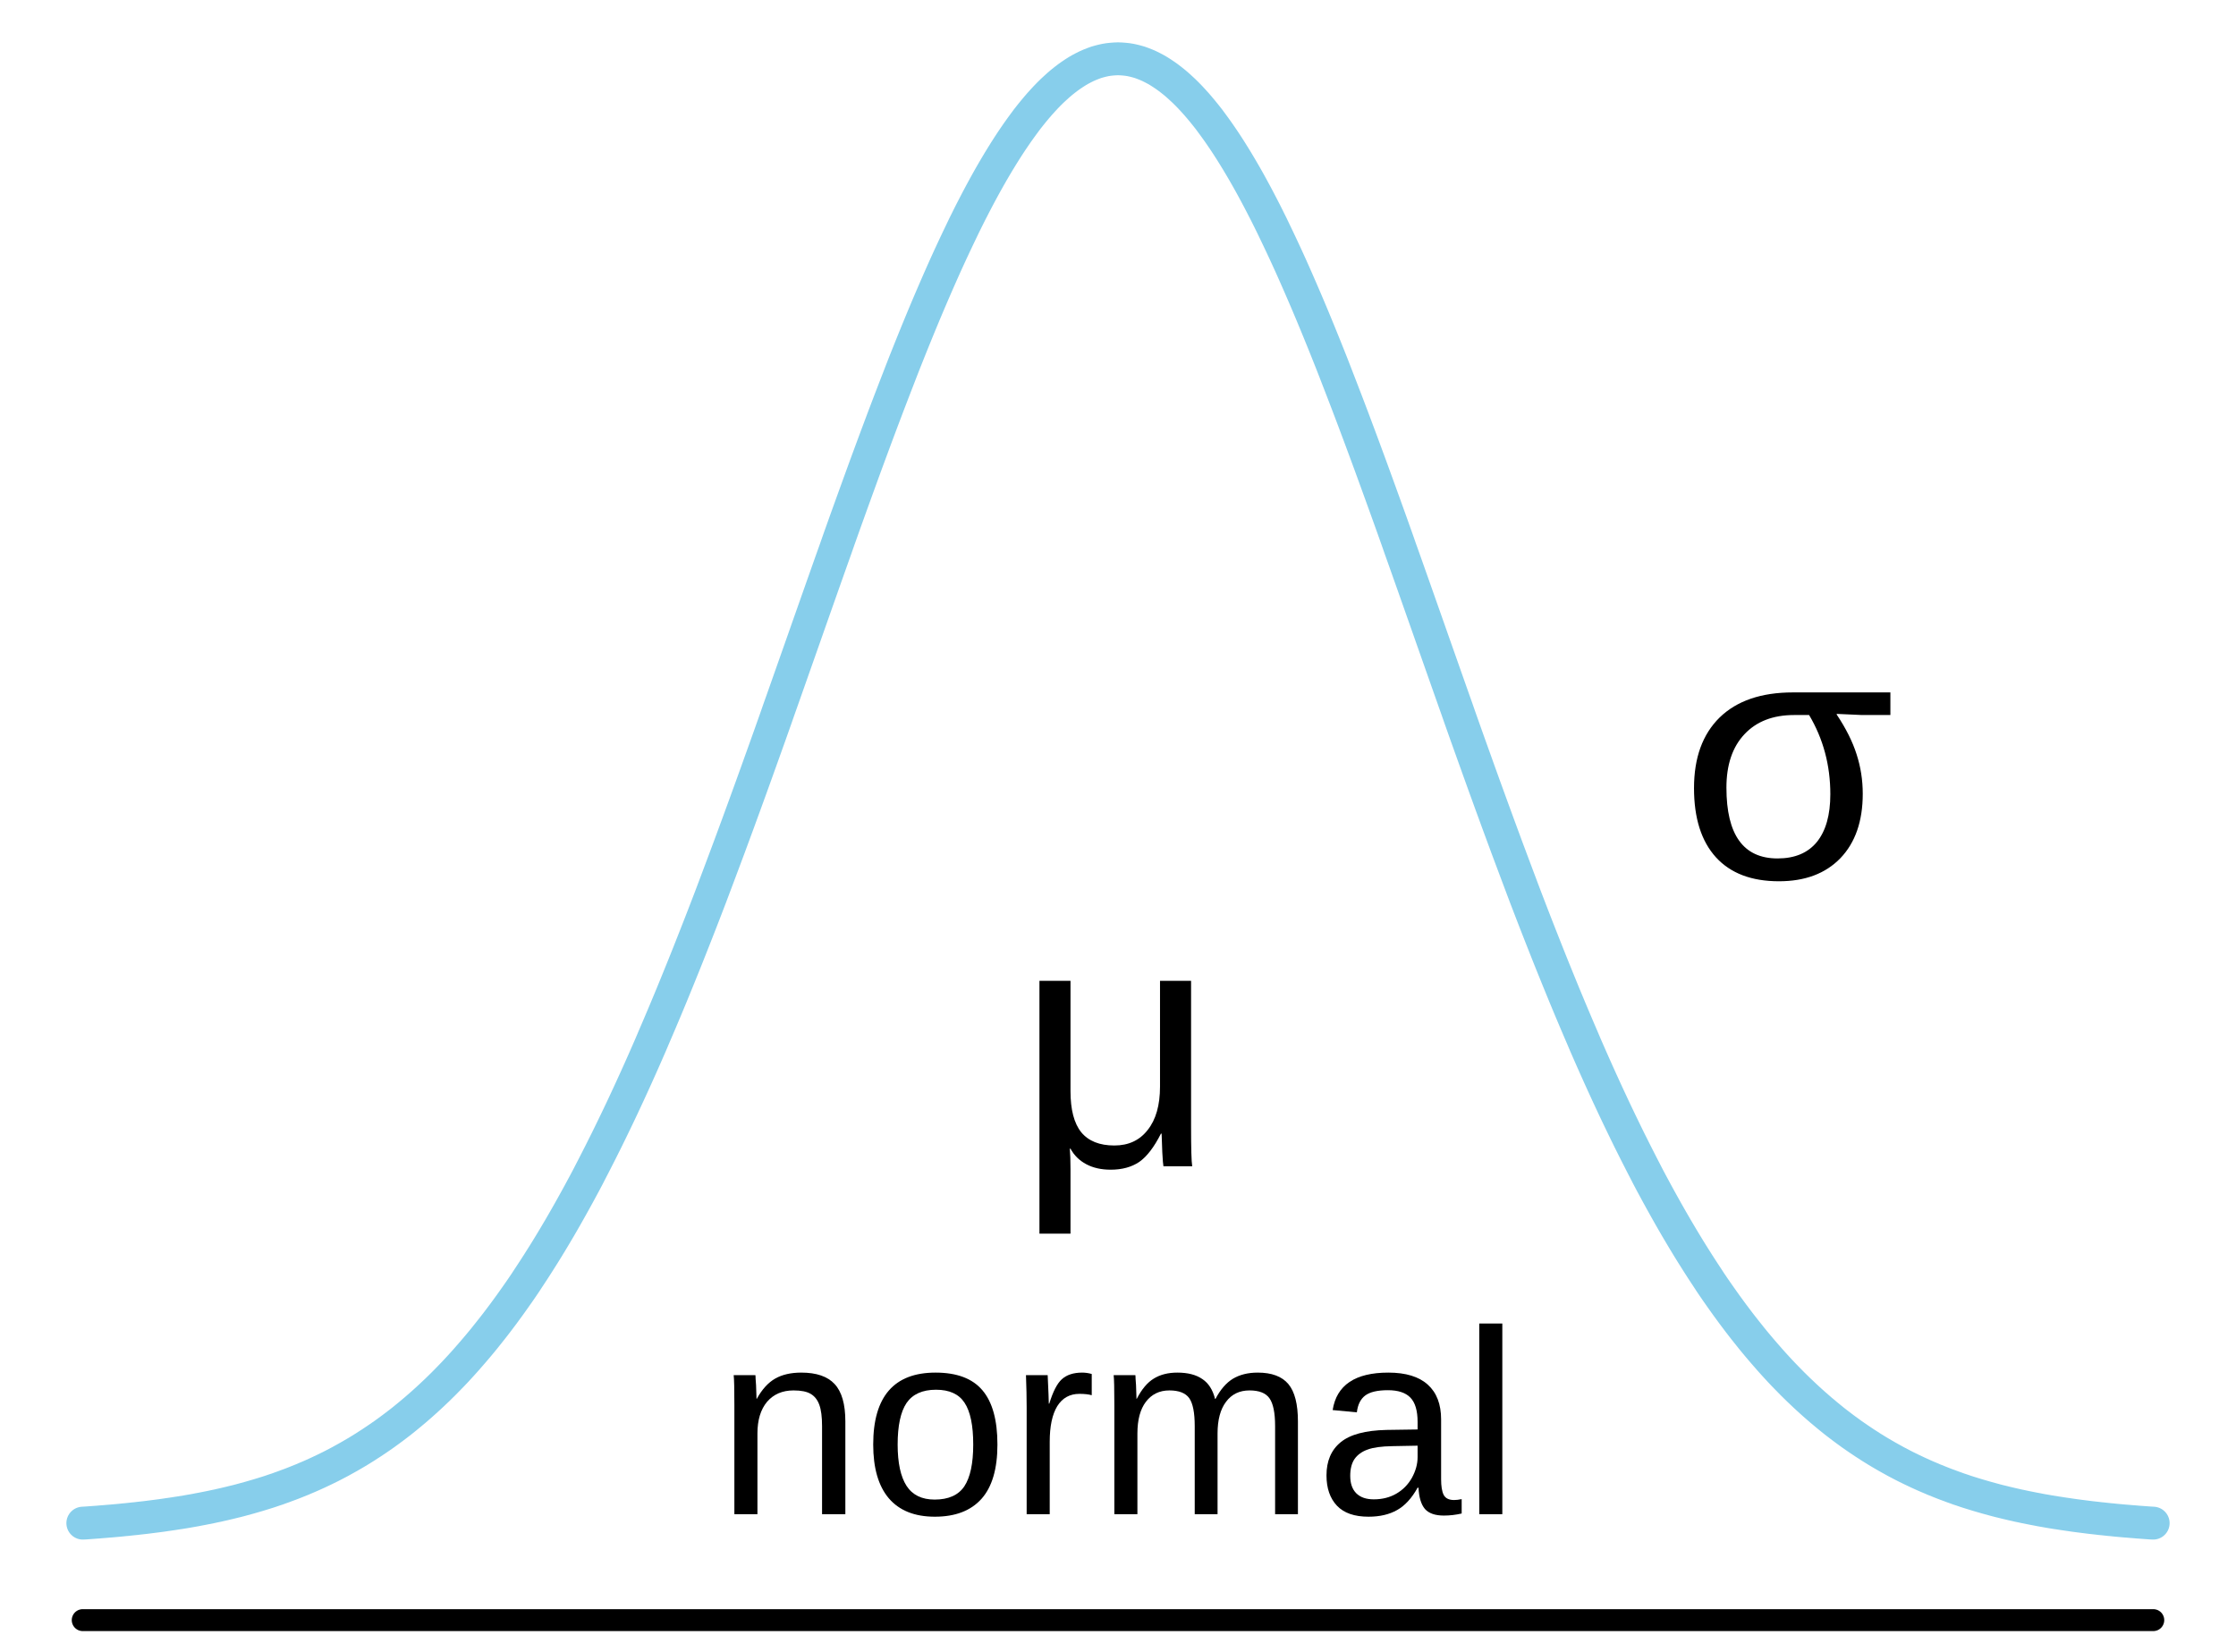
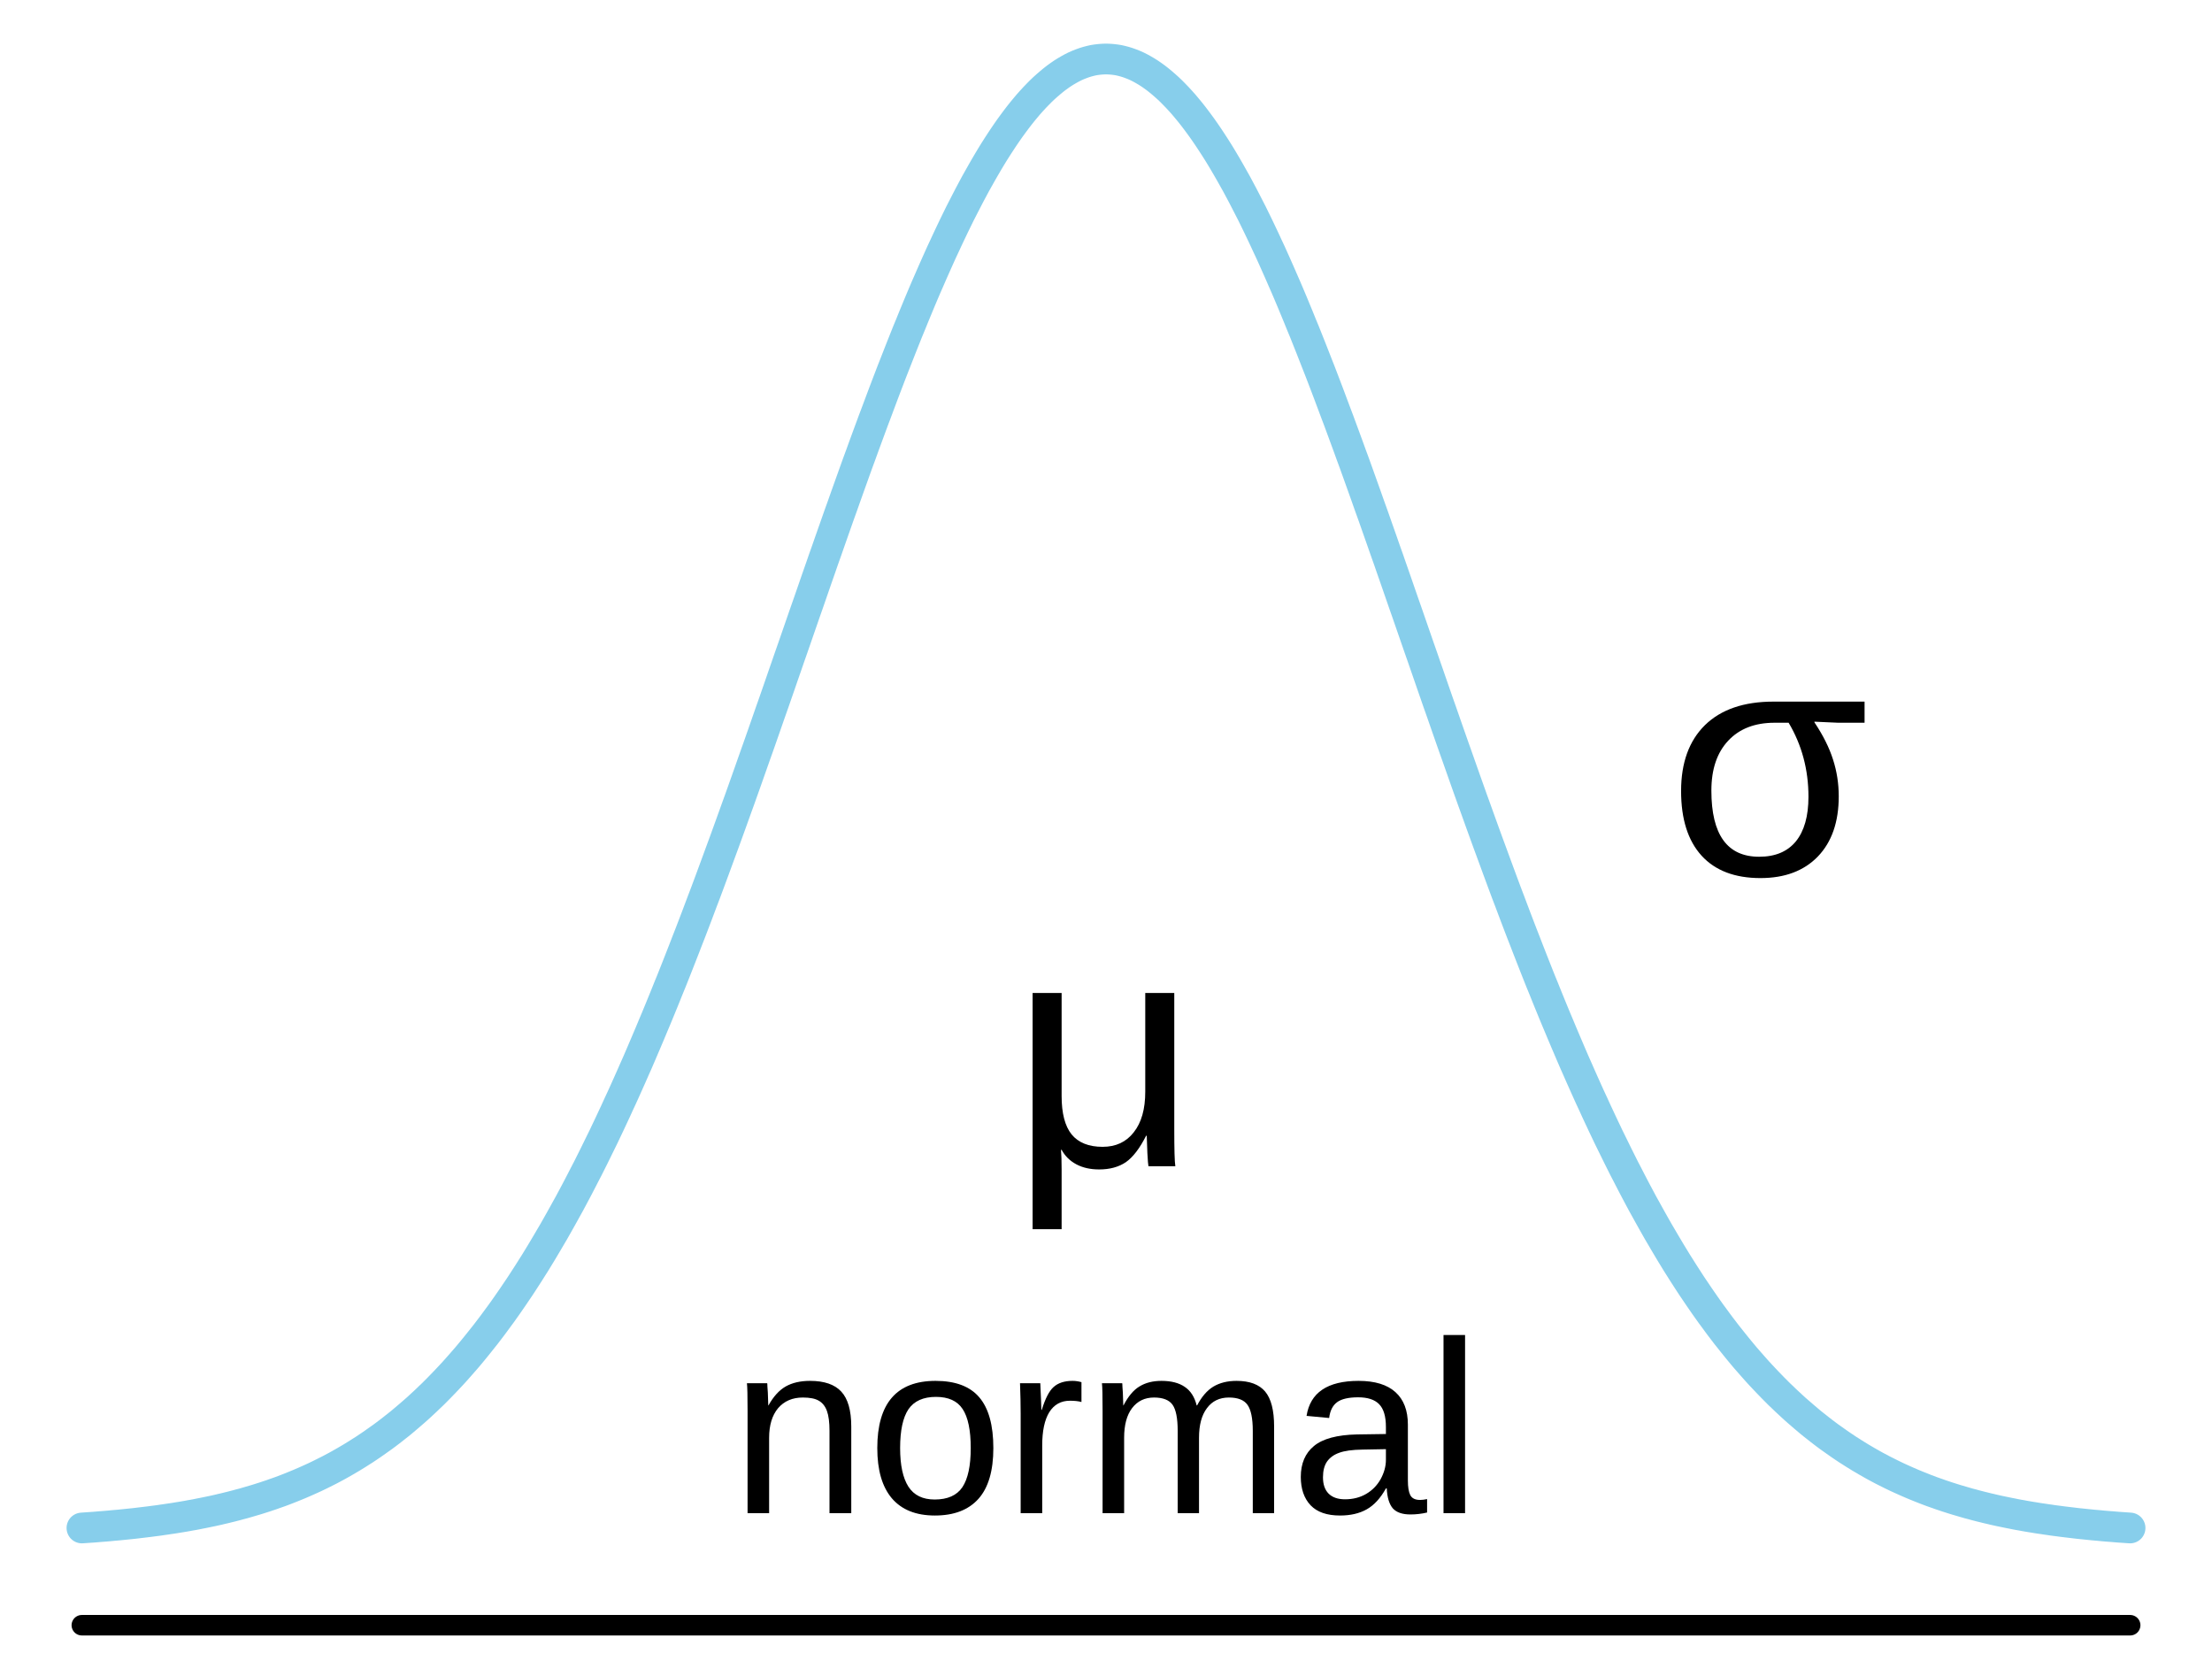
- <svg xmlns="http://www.w3.org/2000/svg" xmlns:xlink="http://www.w3.org/1999/xlink" width="153pt" height="113pt" viewBox="0 0 153 113" version="1.1">
+ <svg xmlns="http://www.w3.org/2000/svg" xmlns:xlink="http://www.w3.org/1999/xlink" width="162pt" height="121pt" viewBox="0 0 162 121" version="1.1">
  <defs>
    <g>
      <symbol overflow="visible" id="glyph0-0">
        <path style="stroke:none;" d="M 1.797 -12.391 L 11.688 -12.391 L 11.688 0 L 1.797 0 Z M 2.469 -11.719 L 2.469 -0.672 L 11.016 -0.672 L 11.016 -11.719 Z M 2.469 -11.719 " />
      </symbol>
      <symbol overflow="visible" id="glyph0-1">
        <path style="stroke:none;" d="M 7.25 0 L 7.25 -6.031 C 7.25 -6.656 7.188 -7.141 7.062 -7.484 C 6.938 -7.828 6.738 -8.078 6.469 -8.234 C 6.207 -8.391 5.816 -8.469 5.297 -8.469 C 4.535 -8.469 3.93 -8.207 3.484 -7.688 C 3.047 -7.164 2.828 -6.441 2.828 -5.516 L 2.828 0 L 1.25 0 L 1.25 -7.484 C 1.25 -8.586 1.234 -9.266 1.203 -9.516 L 2.688 -9.516 C 2.695 -9.484 2.703 -9.398 2.703 -9.266 C 2.711 -9.141 2.723 -8.992 2.734 -8.828 C 2.742 -8.66 2.754 -8.348 2.766 -7.891 L 2.781 -7.891 C 3.145 -8.547 3.566 -9.008 4.047 -9.281 C 4.523 -9.551 5.117 -9.688 5.828 -9.688 C 6.867 -9.688 7.629 -9.426 8.109 -8.906 C 8.598 -8.383 8.844 -7.531 8.844 -6.344 L 8.844 0 Z M 7.25 0 " />
      </symbol>
      <symbol overflow="visible" id="glyph0-2">
        <path style="stroke:none;" d="M 9.25 -4.766 C 9.25 -3.098 8.883 -1.859 8.156 -1.047 C 7.426 -0.234 6.363 0.172 4.969 0.172 C 3.582 0.172 2.531 -0.25 1.812 -1.094 C 1.102 -1.938 0.75 -3.16 0.75 -4.766 C 0.75 -8.047 2.172 -9.688 5.016 -9.688 C 6.473 -9.688 7.539 -9.285 8.219 -8.484 C 8.906 -7.68 9.25 -6.441 9.25 -4.766 Z M 7.594 -4.766 C 7.594 -6.078 7.395 -7.031 7 -7.625 C 6.613 -8.219 5.961 -8.516 5.047 -8.516 C 4.117 -8.516 3.445 -8.211 3.031 -7.609 C 2.625 -7.004 2.422 -6.055 2.422 -4.766 C 2.422 -3.516 2.625 -2.57 3.031 -1.938 C 3.438 -1.312 4.078 -1 4.953 -1 C 5.898 -1 6.578 -1.301 6.984 -1.906 C 7.391 -2.52 7.594 -3.473 7.594 -4.766 Z M 7.594 -4.766 " />
      </symbol>
      <symbol overflow="visible" id="glyph0-3">
        <path style="stroke:none;" d="M 1.25 0 L 1.25 -7.297 C 1.25 -7.961 1.234 -8.703 1.203 -9.516 L 2.688 -9.516 C 2.738 -8.43 2.766 -7.781 2.766 -7.562 L 2.797 -7.562 C 3.047 -8.383 3.332 -8.941 3.656 -9.234 C 3.988 -9.535 4.453 -9.688 5.047 -9.688 C 5.266 -9.688 5.484 -9.656 5.703 -9.594 L 5.703 -8.141 C 5.484 -8.203 5.203 -8.234 4.859 -8.234 C 4.203 -8.234 3.695 -7.953 3.344 -7.391 C 3 -6.828 2.828 -6.016 2.828 -4.953 L 2.828 0 Z M 1.25 0 " />
      </symbol>
      <symbol overflow="visible" id="glyph0-4">
        <path style="stroke:none;" d="M 6.75 0 L 6.75 -6.031 C 6.75 -6.945 6.625 -7.582 6.375 -7.938 C 6.125 -8.289 5.672 -8.469 5.016 -8.469 C 4.336 -8.469 3.801 -8.207 3.406 -7.688 C 3.02 -7.176 2.828 -6.453 2.828 -5.516 L 2.828 0 L 1.25 0 L 1.25 -7.484 C 1.25 -8.586 1.234 -9.266 1.203 -9.516 L 2.688 -9.516 C 2.695 -9.484 2.703 -9.398 2.703 -9.266 C 2.711 -9.141 2.723 -8.992 2.734 -8.828 C 2.742 -8.66 2.754 -8.348 2.766 -7.891 L 2.781 -7.891 C 3.125 -8.555 3.516 -9.02 3.953 -9.281 C 4.391 -9.551 4.926 -9.688 5.562 -9.688 C 6.281 -9.688 6.848 -9.539 7.266 -9.25 C 7.691 -8.969 7.984 -8.516 8.141 -7.891 L 8.172 -7.891 C 8.504 -8.523 8.898 -8.984 9.359 -9.266 C 9.828 -9.547 10.395 -9.688 11.062 -9.688 C 12.02 -9.688 12.719 -9.426 13.156 -8.906 C 13.594 -8.383 13.812 -7.531 13.812 -6.344 L 13.812 0 L 12.25 0 L 12.25 -6.031 C 12.25 -6.945 12.117 -7.582 11.859 -7.938 C 11.609 -8.289 11.156 -8.469 10.5 -8.469 C 9.812 -8.469 9.273 -8.207 8.891 -7.688 C 8.504 -7.176 8.312 -6.453 8.312 -5.516 L 8.312 0 Z M 6.75 0 " />
      </symbol>
      <symbol overflow="visible" id="glyph0-5">
        <path style="stroke:none;" d="M 3.641 0.172 C 2.68 0.172 1.961 -0.078 1.484 -0.578 C 1.004 -1.086 0.766 -1.781 0.766 -2.656 C 0.766 -3.633 1.086 -4.391 1.734 -4.922 C 2.379 -5.453 3.426 -5.734 4.875 -5.766 L 7 -5.797 L 7 -6.312 C 7 -7.094 6.832 -7.648 6.5 -7.984 C 6.176 -8.316 5.664 -8.484 4.969 -8.484 C 4.258 -8.484 3.742 -8.363 3.422 -8.125 C 3.098 -7.883 2.906 -7.5 2.844 -6.969 L 1.188 -7.125 C 1.457 -8.832 2.727 -9.688 5 -9.688 C 6.195 -9.688 7.098 -9.41 7.703 -8.859 C 8.305 -8.316 8.609 -7.523 8.609 -6.484 L 8.609 -2.391 C 8.609 -1.922 8.664 -1.566 8.781 -1.328 C 8.906 -1.086 9.145 -0.969 9.5 -0.969 C 9.645 -0.969 9.816 -0.988 10.016 -1.031 L 10.016 -0.047 C 9.609 0.047 9.203 0.094 8.797 0.094 C 8.203 0.094 7.77 -0.055 7.5 -0.359 C 7.238 -0.672 7.094 -1.156 7.062 -1.812 L 7 -1.812 C 6.602 -1.094 6.133 -0.582 5.594 -0.281 C 5.062 0.02 4.41 0.172 3.641 0.172 Z M 4 -1.016 C 4.582 -1.016 5.098 -1.145 5.547 -1.406 C 5.992 -1.664 6.348 -2.023 6.609 -2.484 C 6.867 -2.953 7 -3.426 7 -3.906 L 7 -4.688 L 5.281 -4.656 C 4.531 -4.645 3.961 -4.566 3.578 -4.422 C 3.191 -4.285 2.895 -4.07 2.688 -3.781 C 2.488 -3.488 2.391 -3.102 2.391 -2.625 C 2.391 -2.113 2.523 -1.719 2.797 -1.438 C 3.078 -1.156 3.477 -1.016 4 -1.016 Z M 4 -1.016 " />
      </symbol>
      <symbol overflow="visible" id="glyph0-6">
        <path style="stroke:none;" d="M 1.219 0 L 1.219 -13.047 L 2.797 -13.047 L 2.797 0 Z M 1.219 0 " />
      </symbol>
      <symbol overflow="visible" id="glyph1-0">
        <path style="stroke:none;" d="M 2.406 -16.516 L 15.594 -16.516 L 15.594 0 L 2.406 0 Z M 3.297 -15.625 L 3.297 -0.891 L 14.703 -0.891 L 14.703 -15.625 Z M 3.297 -15.625 " />
      </symbol>
      <symbol overflow="visible" id="glyph1-1">
        <path style="stroke:none;" d="M 10.109 0 C 10.086 -0.094 10.062 -0.41 10.031 -0.953 C 10.008 -1.492 9.992 -1.922 9.984 -2.234 L 9.938 -2.234 C 9.469 -1.305 8.973 -0.66 8.453 -0.297 C 7.93 0.055 7.281 0.234 6.5 0.234 C 5.852 0.234 5.297 0.109 4.828 -0.141 C 4.359 -0.391 4 -0.742 3.75 -1.203 L 3.703 -1.203 C 3.734 -0.859 3.75 -0.379 3.75 0.234 L 3.75 4.609 L 1.625 4.609 L 1.625 -12.688 L 3.75 -12.688 L 3.75 -5.141 C 3.75 -3.879 3.992 -2.941 4.484 -2.328 C 4.984 -1.723 5.738 -1.422 6.75 -1.422 C 7.719 -1.422 8.477 -1.773 9.031 -2.484 C 9.594 -3.191 9.875 -4.18 9.875 -5.453 L 9.875 -12.688 L 12 -12.688 L 12 -2.734 C 12 -1.242 12.023 -0.332 12.078 0 Z M 10.109 0 " />
      </symbol>
      <symbol overflow="visible" id="glyph1-2">
        <path style="stroke:none;" d="M 12.562 -5.75 C 12.562 -3.875 12.051 -2.406 11.031 -1.344 C 10.008 -0.289 8.609 0.234 6.828 0.234 C 4.953 0.234 3.516 -0.312 2.516 -1.406 C 1.516 -2.508 1.016 -4.086 1.016 -6.141 C 1.016 -8.211 1.598 -9.82 2.766 -10.969 C 3.941 -12.113 5.613 -12.688 7.781 -12.688 L 14.453 -12.688 L 14.453 -11.141 L 12.516 -11.141 L 10.781 -11.219 L 10.781 -11.172 C 11.414 -10.223 11.867 -9.316 12.141 -8.453 C 12.422 -7.586 12.562 -6.688 12.562 -5.75 Z M 10.344 -5.719 C 10.344 -7.707 9.859 -9.516 8.891 -11.141 L 7.859 -11.141 C 6.422 -11.141 5.289 -10.703 4.469 -9.828 C 3.645 -8.953 3.234 -7.734 3.234 -6.172 C 3.234 -2.941 4.398 -1.328 6.734 -1.328 C 7.91 -1.328 8.805 -1.703 9.422 -2.453 C 10.035 -3.211 10.344 -4.301 10.344 -5.719 Z M 10.344 -5.719 " />
      </symbol>
    </g>
  </defs>
-   <g id="surface71">
-     <rect x="0" y="0" width="153" height="113" style="fill:rgb(100%,100%,100%);fill-opacity:1;stroke:none;" />
-     <path style="fill:none;stroke-width:2.25;stroke-linecap:round;stroke-linejoin:round;stroke:rgb(52.941%,80.784%,92.157%);stroke-opacity:1;stroke-miterlimit:10;" d="M 5.668 104.219 L 5.883 104.207 L 6.312 104.176 L 6.523 104.16 L 6.738 104.145 L 6.953 104.125 L 7.168 104.109 L 7.383 104.09 L 7.598 104.074 L 8.242 104.016 L 8.457 103.992 L 8.672 103.973 L 9.102 103.926 L 9.316 103.906 L 9.531 103.879 L 9.961 103.832 L 10.605 103.75 L 10.816 103.723 L 11.031 103.695 L 11.891 103.57 L 12.105 103.535 L 12.32 103.504 L 12.75 103.434 L 12.965 103.395 L 13.18 103.359 L 13.395 103.32 L 13.609 103.277 L 13.824 103.238 L 14.469 103.109 L 14.684 103.062 L 14.895 103.02 L 15.109 102.969 L 15.324 102.922 L 15.754 102.82 L 15.969 102.766 L 16.184 102.715 L 16.398 102.66 L 17.043 102.484 L 17.688 102.297 L 18.332 102.098 L 18.547 102.027 L 18.762 101.953 L 18.977 101.883 L 19.188 101.805 L 19.402 101.73 L 19.617 101.648 L 19.832 101.57 L 20.047 101.488 L 20.691 101.23 L 20.906 101.137 L 21.121 101.047 L 21.336 100.953 L 21.766 100.758 L 22.195 100.555 L 22.625 100.344 L 22.84 100.234 L 23.27 100.008 L 23.48 99.891 L 23.695 99.773 L 23.91 99.652 L 24.34 99.402 L 24.555 99.273 L 24.984 99.008 L 25.199 98.867 L 25.414 98.73 L 25.844 98.441 L 26.273 98.145 L 26.703 97.832 L 26.918 97.672 L 27.348 97.344 L 27.562 97.176 L 27.773 97.004 L 27.988 96.828 L 28.418 96.469 L 28.848 96.094 L 29.062 95.902 L 29.277 95.707 L 29.492 95.508 L 29.922 95.102 L 30.352 94.68 L 30.781 94.242 L 30.996 94.02 L 31.211 93.793 L 31.641 93.324 L 31.855 93.086 L 32.066 92.844 L 32.281 92.598 L 32.496 92.348 L 32.711 92.094 L 32.926 91.836 L 33.141 91.574 L 33.57 91.035 L 33.785 90.762 L 34 90.484 L 34.43 89.914 L 34.859 89.328 L 35.074 89.027 L 35.504 88.418 L 35.719 88.105 L 35.934 87.789 L 36.145 87.465 L 36.359 87.141 L 36.574 86.812 L 36.789 86.477 L 37.219 85.797 L 37.434 85.449 L 37.648 85.098 L 37.863 84.742 L 38.293 84.016 L 38.508 83.645 L 38.723 83.27 L 38.938 82.891 L 39.152 82.508 L 39.367 82.121 L 39.582 81.73 L 40.012 80.934 L 40.227 80.527 L 40.438 80.117 L 40.652 79.703 L 41.082 78.859 L 41.512 78 L 41.727 77.562 L 41.941 77.121 L 42.156 76.676 L 42.371 76.227 L 42.586 75.773 L 43.016 74.852 L 43.445 73.914 L 43.66 73.438 L 43.875 72.957 L 44.09 72.473 L 44.305 71.984 L 44.52 71.492 L 44.73 70.996 L 44.945 70.496 L 45.16 69.992 L 45.375 69.484 L 45.59 68.973 L 45.805 68.457 L 46.02 67.938 L 46.234 67.414 L 46.449 66.887 L 46.879 65.824 L 47.094 65.285 L 47.523 64.199 L 47.738 63.652 L 47.953 63.102 L 48.168 62.547 L 48.598 61.43 L 48.812 60.863 L 49.023 60.301 L 49.238 59.73 L 49.883 58.008 L 50.527 56.262 L 50.742 55.672 L 50.957 55.086 L 51.172 54.492 L 51.387 53.902 L 51.602 53.305 L 51.816 52.711 L 52.031 52.109 L 52.246 51.512 L 52.676 50.309 L 53.105 49.098 L 53.316 48.492 L 53.531 47.887 L 55.035 43.621 L 55.25 43.008 L 56.324 39.961 L 56.539 39.355 L 56.754 38.746 L 56.969 38.141 L 57.184 37.539 L 57.395 36.934 L 57.824 35.73 L 58.254 34.535 L 58.684 33.348 L 59.113 32.168 L 59.328 31.582 L 59.758 30.418 L 59.973 29.84 L 60.188 29.266 L 60.402 28.695 L 60.832 27.562 L 61.262 26.445 L 61.477 25.891 L 61.688 25.344 L 61.902 24.797 L 62.332 23.719 L 62.547 23.188 L 62.762 22.66 L 62.977 22.137 L 63.191 21.621 L 63.406 21.109 L 63.621 20.602 L 63.836 20.102 L 64.051 19.605 L 64.266 19.113 L 64.48 18.629 L 64.695 18.148 L 64.91 17.676 L 65.125 17.211 L 65.34 16.75 L 65.555 16.297 L 65.77 15.848 L 65.98 15.41 L 66.195 14.977 L 66.41 14.547 L 66.625 14.129 L 66.84 13.715 L 67.055 13.309 L 67.27 12.91 L 67.484 12.52 L 67.699 12.137 L 67.914 11.762 L 68.129 11.395 L 68.344 11.035 L 68.559 10.684 L 68.773 10.34 L 68.988 10.004 L 69.203 9.676 L 69.418 9.359 L 69.633 9.047 L 69.848 8.746 L 70.062 8.453 L 70.273 8.168 L 70.488 7.895 L 70.703 7.629 L 70.918 7.371 L 71.133 7.121 L 71.348 6.883 L 71.562 6.652 L 71.777 6.43 L 71.992 6.219 L 72.207 6.02 L 72.422 5.824 L 72.637 5.641 L 72.852 5.469 L 73.066 5.305 L 73.281 5.152 L 73.496 5.008 L 73.711 4.871 L 73.926 4.746 L 74.141 4.633 L 74.355 4.527 L 74.566 4.434 L 74.781 4.348 L 74.996 4.27 L 75.211 4.207 L 75.426 4.152 L 75.641 4.105 L 75.855 4.07 L 76.07 4.047 L 76.285 4.031 L 76.5 4.023 L 76.715 4.031 L 76.93 4.047 L 77.145 4.07 L 77.359 4.105 L 77.574 4.152 L 77.789 4.207 L 78.004 4.27 L 78.219 4.348 L 78.434 4.434 L 78.645 4.527 L 78.859 4.633 L 79.074 4.746 L 79.289 4.871 L 79.504 5.008 L 79.719 5.152 L 79.934 5.305 L 80.148 5.469 L 80.363 5.641 L 80.578 5.824 L 80.793 6.02 L 81.008 6.219 L 81.223 6.43 L 81.438 6.652 L 81.652 6.883 L 81.867 7.121 L 82.082 7.371 L 82.297 7.629 L 82.512 7.895 L 82.727 8.168 L 82.938 8.453 L 83.152 8.746 L 83.367 9.047 L 83.582 9.359 L 83.797 9.676 L 84.012 10.004 L 84.227 10.34 L 84.441 10.684 L 84.656 11.035 L 84.871 11.395 L 85.086 11.762 L 85.301 12.137 L 85.516 12.52 L 85.73 12.91 L 85.945 13.309 L 86.16 13.715 L 86.375 14.129 L 86.59 14.547 L 86.805 14.977 L 87.02 15.41 L 87.23 15.848 L 87.445 16.297 L 87.66 16.75 L 87.875 17.211 L 88.09 17.676 L 88.305 18.148 L 88.52 18.629 L 88.734 19.113 L 88.949 19.605 L 89.164 20.102 L 89.379 20.602 L 89.594 21.109 L 89.809 21.621 L 90.023 22.137 L 90.238 22.66 L 90.453 23.188 L 90.668 23.719 L 91.098 24.797 L 91.312 25.344 L 91.523 25.891 L 91.738 26.445 L 92.168 27.562 L 92.598 28.695 L 92.812 29.266 L 93.027 29.84 L 93.242 30.418 L 93.672 31.582 L 93.887 32.168 L 94.316 33.348 L 94.746 34.535 L 95.176 35.73 L 95.605 36.934 L 95.816 37.539 L 96.031 38.141 L 96.246 38.746 L 96.461 39.355 L 96.676 39.961 L 97.75 43.008 L 97.965 43.621 L 99.469 47.887 L 99.684 48.492 L 99.895 49.098 L 100.324 50.309 L 100.754 51.512 L 100.969 52.109 L 101.184 52.711 L 101.398 53.305 L 101.613 53.902 L 101.828 54.492 L 102.043 55.086 L 102.258 55.672 L 102.473 56.262 L 103.117 58.008 L 103.762 59.73 L 103.977 60.301 L 104.188 60.863 L 104.402 61.43 L 104.832 62.547 L 105.047 63.102 L 105.262 63.652 L 105.477 64.199 L 105.906 65.285 L 106.121 65.824 L 106.551 66.887 L 106.766 67.414 L 106.98 67.938 L 107.195 68.457 L 107.41 68.973 L 107.625 69.484 L 107.84 69.992 L 108.055 70.496 L 108.27 70.996 L 108.48 71.492 L 108.695 71.984 L 108.91 72.473 L 109.125 72.957 L 109.34 73.438 L 109.555 73.914 L 109.984 74.852 L 110.414 75.773 L 110.629 76.227 L 110.844 76.676 L 111.059 77.121 L 111.273 77.562 L 111.488 78 L 111.918 78.859 L 112.348 79.703 L 112.562 80.117 L 112.773 80.527 L 112.988 80.934 L 113.418 81.73 L 113.633 82.121 L 113.848 82.508 L 114.062 82.891 L 114.277 83.27 L 114.492 83.645 L 114.707 84.016 L 115.137 84.742 L 115.352 85.098 L 115.566 85.449 L 115.781 85.797 L 116.211 86.477 L 116.426 86.812 L 116.641 87.141 L 116.855 87.465 L 117.066 87.789 L 117.281 88.105 L 117.496 88.418 L 117.926 89.027 L 118.141 89.328 L 118.57 89.914 L 119 90.484 L 119.215 90.762 L 119.43 91.035 L 119.859 91.574 L 120.074 91.836 L 120.289 92.094 L 120.504 92.348 L 120.719 92.598 L 120.934 92.844 L 121.145 93.086 L 121.359 93.324 L 121.789 93.793 L 122.004 94.02 L 122.219 94.242 L 122.648 94.68 L 123.078 95.102 L 123.508 95.508 L 123.723 95.707 L 123.938 95.902 L 124.152 96.094 L 124.582 96.469 L 125.012 96.828 L 125.227 97.004 L 125.438 97.176 L 125.652 97.344 L 126.082 97.672 L 126.297 97.832 L 126.727 98.145 L 127.156 98.441 L 127.586 98.73 L 127.801 98.867 L 128.016 99.008 L 128.445 99.273 L 128.66 99.402 L 129.09 99.652 L 129.305 99.773 L 129.52 99.891 L 129.73 100.008 L 130.16 100.234 L 130.375 100.344 L 130.805 100.555 L 131.234 100.758 L 131.664 100.953 L 131.879 101.047 L 132.094 101.137 L 132.309 101.23 L 132.953 101.488 L 133.168 101.57 L 133.383 101.648 L 133.598 101.73 L 133.812 101.805 L 134.023 101.883 L 134.238 101.953 L 134.453 102.027 L 134.668 102.098 L 135.312 102.297 L 135.957 102.484 L 136.602 102.66 L 136.816 102.715 L 137.031 102.766 L 137.246 102.82 L 137.676 102.922 L 137.891 102.969 L 138.105 103.02 L 138.316 103.062 L 138.531 103.109 L 139.176 103.238 L 139.391 103.277 L 139.605 103.32 L 139.82 103.359 L 140.035 103.395 L 140.25 103.434 L 140.68 103.504 L 140.895 103.535 L 141.109 103.57 L 141.969 103.695 L 142.184 103.723 L 142.395 103.75 L 143.039 103.832 L 143.469 103.879 L 143.684 103.906 L 143.898 103.926 L 144.328 103.973 L 144.543 103.992 L 144.758 104.016 L 145.402 104.074 L 145.617 104.09 L 145.832 104.109 L 146.047 104.125 L 146.262 104.145 L 146.477 104.16 L 146.688 104.176 L 147.117 104.207 L 147.332 104.219 " />
-     <path style="fill:none;stroke-width:1.5;stroke-linecap:round;stroke-linejoin:round;stroke:rgb(0%,0%,0%);stroke-opacity:1;stroke-miterlimit:10;" d="M 5.66 110.855 L 147.34 110.855 " />
+   <g id="surface9">
+     <path style="fill:none;stroke-width:2.25;stroke-linecap:round;stroke-linejoin:round;stroke:rgb(52.941%,80.784%,92.157%);stroke-opacity:1;stroke-miterlimit:10;" d="M 6 111.891 L 6.453 111.859 L 6.684 111.844 L 6.91 111.828 L 7.363 111.789 L 7.59 111.773 L 7.816 111.754 L 8.047 111.734 L 8.273 111.711 L 8.727 111.672 L 8.953 111.648 L 9.184 111.625 L 9.863 111.555 L 10.316 111.5 L 10.547 111.473 L 11 111.418 L 11.227 111.387 L 11.453 111.359 L 11.684 111.328 L 11.91 111.293 L 12.137 111.262 L 12.363 111.227 L 12.59 111.195 L 12.816 111.16 L 13.047 111.121 L 13.273 111.086 L 13.727 111.008 L 13.953 110.965 L 14.184 110.926 L 14.41 110.883 L 14.637 110.836 L 14.863 110.793 L 15.316 110.699 L 15.547 110.652 L 16 110.551 L 16.227 110.496 L 16.453 110.445 L 16.684 110.387 L 16.91 110.332 L 17.363 110.215 L 17.59 110.152 L 17.816 110.094 L 18.047 110.027 L 18.727 109.828 L 18.953 109.758 L 19.184 109.684 L 19.41 109.613 L 19.637 109.535 L 19.863 109.461 L 20.09 109.379 L 20.316 109.301 L 20.547 109.219 L 21 109.047 L 21.453 108.867 L 21.684 108.773 L 21.91 108.68 L 22.363 108.484 L 22.816 108.281 L 23.047 108.176 L 23.5 107.957 L 23.953 107.73 L 24.184 107.613 L 24.637 107.371 L 24.863 107.246 L 25.316 106.988 L 25.547 106.852 L 25.773 106.719 L 26.227 106.438 L 26.453 106.293 L 26.684 106.148 L 27.137 105.844 L 27.363 105.688 L 27.816 105.367 L 28.047 105.203 L 28.273 105.035 L 28.5 104.863 L 28.727 104.688 L 28.953 104.508 L 29.184 104.328 L 29.41 104.145 L 29.863 103.762 L 30.316 103.371 L 30.547 103.168 L 30.773 102.961 L 31.227 102.539 L 31.453 102.32 L 31.684 102.102 L 32.137 101.648 L 32.59 101.18 L 32.816 100.941 L 33.047 100.695 L 33.273 100.449 L 33.5 100.195 L 33.953 99.68 L 34.184 99.414 L 34.41 99.145 L 34.637 98.871 L 34.863 98.594 L 35.09 98.312 L 35.316 98.027 L 35.547 97.738 L 36 97.145 L 36.227 96.84 L 36.453 96.531 L 36.684 96.219 L 36.91 95.902 L 37.137 95.582 L 37.59 94.926 L 37.816 94.59 L 38.047 94.25 L 38.273 93.906 L 38.727 93.203 L 38.953 92.844 L 39.184 92.48 L 39.637 91.738 L 39.863 91.359 L 40.09 90.977 L 40.316 90.59 L 40.547 90.199 L 40.773 89.801 L 41 89.398 L 41.227 88.992 L 41.453 88.582 L 41.684 88.168 L 41.91 87.746 L 42.137 87.32 L 42.363 86.891 L 42.59 86.453 L 42.816 86.012 L 43.047 85.57 L 43.5 84.664 L 43.953 83.742 L 44.184 83.273 L 44.637 82.32 L 45.09 81.352 L 45.316 80.855 L 45.547 80.359 L 45.773 79.859 L 46.227 78.844 L 46.453 78.328 L 46.684 77.809 L 46.91 77.285 L 47.363 76.223 L 47.59 75.688 L 47.816 75.145 L 48.047 74.598 L 48.273 74.051 L 48.5 73.496 L 48.727 72.938 L 48.953 72.375 L 49.184 71.812 L 49.41 71.242 L 49.637 70.668 L 50.09 69.512 L 50.316 68.926 L 50.547 68.336 L 50.773 67.746 L 51 67.152 L 51.453 65.949 L 51.684 65.344 L 51.91 64.738 L 52.363 63.512 L 52.816 62.277 L 53.047 61.652 L 53.5 60.402 L 53.727 59.77 L 53.953 59.141 L 54.184 58.504 L 54.637 57.23 L 54.863 56.59 L 55.09 55.945 L 55.316 55.305 L 55.547 54.656 L 55.773 54.012 L 56 53.363 L 56.227 52.711 L 56.453 52.062 L 56.684 51.41 L 57.137 50.105 L 57.363 49.449 L 57.59 48.797 L 57.816 48.141 L 58.047 47.484 L 58.273 46.832 L 58.727 45.52 L 58.953 44.867 L 59.184 44.211 L 59.41 43.559 L 59.637 42.902 L 59.863 42.25 L 60.09 41.602 L 60.316 40.949 L 60.547 40.301 L 60.773 39.652 L 61.453 37.719 L 61.684 37.078 L 61.91 36.438 L 62.137 35.801 L 62.59 34.535 L 62.816 33.906 L 63.047 33.281 L 63.273 32.656 L 63.727 31.422 L 63.953 30.809 L 64.184 30.199 L 64.637 28.988 L 64.863 28.391 L 65.09 27.797 L 65.316 27.207 L 65.547 26.621 L 66 25.465 L 66.227 24.895 L 66.453 24.328 L 66.684 23.77 L 66.91 23.211 L 67.363 22.117 L 67.59 21.578 L 67.816 21.047 L 68.047 20.52 L 68.273 20 L 68.5 19.488 L 68.727 18.98 L 68.953 18.477 L 69.184 17.984 L 69.41 17.496 L 69.637 17.016 L 69.863 16.543 L 70.09 16.078 L 70.316 15.617 L 70.547 15.168 L 70.773 14.727 L 71 14.289 L 71.227 13.863 L 71.453 13.441 L 71.684 13.031 L 71.91 12.629 L 72.137 12.234 L 72.363 11.848 L 72.59 11.469 L 72.816 11.102 L 73.047 10.738 L 73.273 10.391 L 73.5 10.047 L 73.727 9.715 L 73.953 9.391 L 74.184 9.074 L 74.41 8.77 L 74.637 8.473 L 74.863 8.188 L 75.09 7.914 L 75.316 7.645 L 75.547 7.387 L 75.773 7.141 L 76 6.906 L 76.227 6.676 L 76.453 6.461 L 76.684 6.254 L 76.91 6.059 L 77.137 5.871 L 77.363 5.695 L 77.59 5.531 L 77.816 5.375 L 78.047 5.23 L 78.273 5.098 L 78.5 4.973 L 78.727 4.859 L 78.953 4.758 L 79.184 4.668 L 79.41 4.586 L 79.637 4.516 L 79.863 4.457 L 80.09 4.406 L 80.316 4.371 L 80.547 4.344 L 80.773 4.328 L 81 4.32 L 81.227 4.328 L 81.453 4.344 L 81.684 4.371 L 81.91 4.406 L 82.137 4.457 L 82.363 4.516 L 82.59 4.586 L 82.816 4.668 L 83.047 4.758 L 83.273 4.859 L 83.5 4.973 L 83.727 5.098 L 83.953 5.23 L 84.184 5.375 L 84.41 5.531 L 84.637 5.695 L 84.863 5.871 L 85.09 6.059 L 85.316 6.254 L 85.547 6.461 L 85.773 6.676 L 86 6.906 L 86.227 7.141 L 86.453 7.387 L 86.684 7.645 L 86.91 7.914 L 87.137 8.188 L 87.363 8.473 L 87.59 8.77 L 87.816 9.074 L 88.047 9.391 L 88.273 9.715 L 88.5 10.047 L 88.727 10.391 L 88.953 10.738 L 89.184 11.102 L 89.41 11.469 L 89.637 11.848 L 89.863 12.234 L 90.09 12.629 L 90.316 13.031 L 90.547 13.441 L 90.773 13.863 L 91 14.289 L 91.227 14.727 L 91.453 15.168 L 91.684 15.617 L 91.91 16.078 L 92.137 16.543 L 92.363 17.016 L 92.59 17.496 L 92.816 17.984 L 93.047 18.477 L 93.273 18.98 L 93.5 19.488 L 93.727 20 L 93.953 20.52 L 94.184 21.047 L 94.41 21.578 L 94.637 22.117 L 95.09 23.211 L 95.316 23.77 L 95.547 24.328 L 95.773 24.895 L 96 25.465 L 96.453 26.621 L 96.684 27.207 L 96.91 27.797 L 97.137 28.391 L 97.363 28.988 L 97.816 30.199 L 98.047 30.809 L 98.273 31.422 L 98.727 32.656 L 98.953 33.281 L 99.184 33.906 L 99.41 34.535 L 99.863 35.801 L 100.09 36.438 L 100.316 37.078 L 100.547 37.719 L 101.227 39.652 L 101.453 40.301 L 101.684 40.949 L 101.91 41.602 L 102.137 42.25 L 102.363 42.902 L 102.59 43.559 L 102.816 44.211 L 103.047 44.867 L 103.273 45.52 L 103.727 46.832 L 103.953 47.484 L 104.184 48.141 L 104.41 48.797 L 104.637 49.449 L 104.863 50.105 L 105.316 51.41 L 105.547 52.062 L 105.773 52.711 L 106 53.363 L 106.227 54.012 L 106.453 54.656 L 106.684 55.305 L 106.91 55.945 L 107.137 56.59 L 107.363 57.23 L 107.816 58.504 L 108.047 59.141 L 108.273 59.77 L 108.5 60.402 L 108.953 61.652 L 109.184 62.277 L 109.637 63.512 L 110.09 64.738 L 110.316 65.344 L 110.547 65.949 L 111 67.152 L 111.227 67.746 L 111.453 68.336 L 111.684 68.926 L 111.91 69.512 L 112.363 70.668 L 112.59 71.242 L 112.816 71.812 L 113.047 72.375 L 113.273 72.938 L 113.5 73.496 L 113.727 74.051 L 113.953 74.598 L 114.184 75.145 L 114.41 75.688 L 114.637 76.223 L 115.09 77.285 L 115.316 77.809 L 115.547 78.328 L 115.773 78.844 L 116.227 79.859 L 116.453 80.359 L 116.684 80.855 L 116.91 81.352 L 117.363 82.32 L 117.816 83.273 L 118.047 83.742 L 118.5 84.664 L 118.953 85.57 L 119.184 86.012 L 119.41 86.453 L 119.637 86.891 L 119.863 87.32 L 120.09 87.746 L 120.316 88.168 L 120.547 88.582 L 120.773 88.992 L 121 89.398 L 121.227 89.801 L 121.453 90.199 L 121.684 90.59 L 121.91 90.977 L 122.137 91.359 L 122.363 91.738 L 122.816 92.48 L 123.047 92.844 L 123.273 93.203 L 123.727 93.906 L 123.953 94.25 L 124.184 94.59 L 124.41 94.926 L 124.863 95.582 L 125.09 95.902 L 125.316 96.219 L 125.547 96.531 L 125.773 96.84 L 126 97.145 L 126.453 97.738 L 126.684 98.027 L 126.91 98.312 L 127.137 98.594 L 127.363 98.871 L 127.59 99.145 L 127.816 99.414 L 128.047 99.68 L 128.5 100.195 L 128.727 100.449 L 128.953 100.695 L 129.184 100.941 L 129.41 101.18 L 129.863 101.648 L 130.316 102.102 L 130.547 102.32 L 130.773 102.539 L 131.227 102.961 L 131.453 103.168 L 131.684 103.371 L 132.137 103.762 L 132.59 104.145 L 132.816 104.328 L 133.047 104.508 L 133.273 104.688 L 133.5 104.863 L 133.727 105.035 L 133.953 105.203 L 134.184 105.367 L 134.637 105.688 L 134.863 105.844 L 135.316 106.148 L 135.547 106.293 L 135.773 106.438 L 136.227 106.719 L 136.453 106.852 L 136.684 106.988 L 137.137 107.246 L 137.363 107.371 L 137.816 107.613 L 138.047 107.73 L 138.5 107.957 L 138.953 108.176 L 139.184 108.281 L 139.637 108.484 L 140.09 108.68 L 140.316 108.773 L 140.547 108.867 L 141 109.047 L 141.453 109.219 L 141.684 109.301 L 141.91 109.379 L 142.137 109.461 L 142.363 109.535 L 142.59 109.613 L 142.816 109.684 L 143.047 109.758 L 143.273 109.828 L 143.953 110.027 L 144.184 110.094 L 144.41 110.152 L 144.637 110.215 L 145.09 110.332 L 145.316 110.387 L 145.547 110.445 L 145.773 110.496 L 146 110.551 L 146.453 110.652 L 146.684 110.699 L 147.137 110.793 L 147.363 110.836 L 147.59 110.883 L 147.816 110.926 L 148.047 110.965 L 148.273 111.008 L 148.727 111.086 L 148.953 111.121 L 149.184 111.16 L 149.41 111.195 L 149.637 111.227 L 149.863 111.262 L 150.09 111.293 L 150.316 111.328 L 150.547 111.359 L 150.773 111.387 L 151 111.418 L 151.453 111.473 L 151.684 111.5 L 152.137 111.555 L 152.816 111.625 L 153.047 111.648 L 153.273 111.672 L 153.727 111.711 L 153.953 111.734 L 154.184 111.754 L 154.41 111.773 L 154.637 111.789 L 155.09 111.828 L 155.316 111.844 L 155.547 111.859 L 156 111.891 " />
+     <path style="fill:none;stroke-width:1.5;stroke-linecap:round;stroke-linejoin:round;stroke:rgb(0%,0%,0%);stroke-opacity:1;stroke-miterlimit:10;" d="M 5.992 119.012 L 156.008 119.012 " />
    <g style="fill:rgb(0%,0%,0%);fill-opacity:1;">
-       <use xlink:href="#glyph0-1" x="49" y="103.607" />
-       <use xlink:href="#glyph0-2" x="59" y="103.607" />
-       <use xlink:href="#glyph0-3" x="69" y="103.607" />
-       <use xlink:href="#glyph0-4" x="75" y="103.607" />
-       <use xlink:href="#glyph0-5" x="90" y="103.607" />
-       <use xlink:href="#glyph0-6" x="100" y="103.607" />
+       <use xlink:href="#glyph0-1" x="53.5" y="110.807" />
+       <use xlink:href="#glyph0-2" x="63.5" y="110.807" />
+       <use xlink:href="#glyph0-3" x="73.5" y="110.807" />
+       <use xlink:href="#glyph0-4" x="79.5" y="110.807" />
+       <use xlink:href="#glyph0-5" x="94.5" y="110.807" />
+       <use xlink:href="#glyph0-6" x="104.5" y="110.807" />
    </g>
    <g style="fill:rgb(0%,0%,0%);fill-opacity:1;">
-       <use xlink:href="#glyph1-1" x="69.5" y="79.801" />
+       <use xlink:href="#glyph1-1" x="74" y="85.402" />
    </g>
    <g style="fill:rgb(0%,0%,0%);fill-opacity:1;">
-       <use xlink:href="#glyph1-2" x="114.898" y="60.066" />
+       <use xlink:href="#glyph1-2" x="122.102" y="64.066" />
    </g>
  </g>
</svg>
